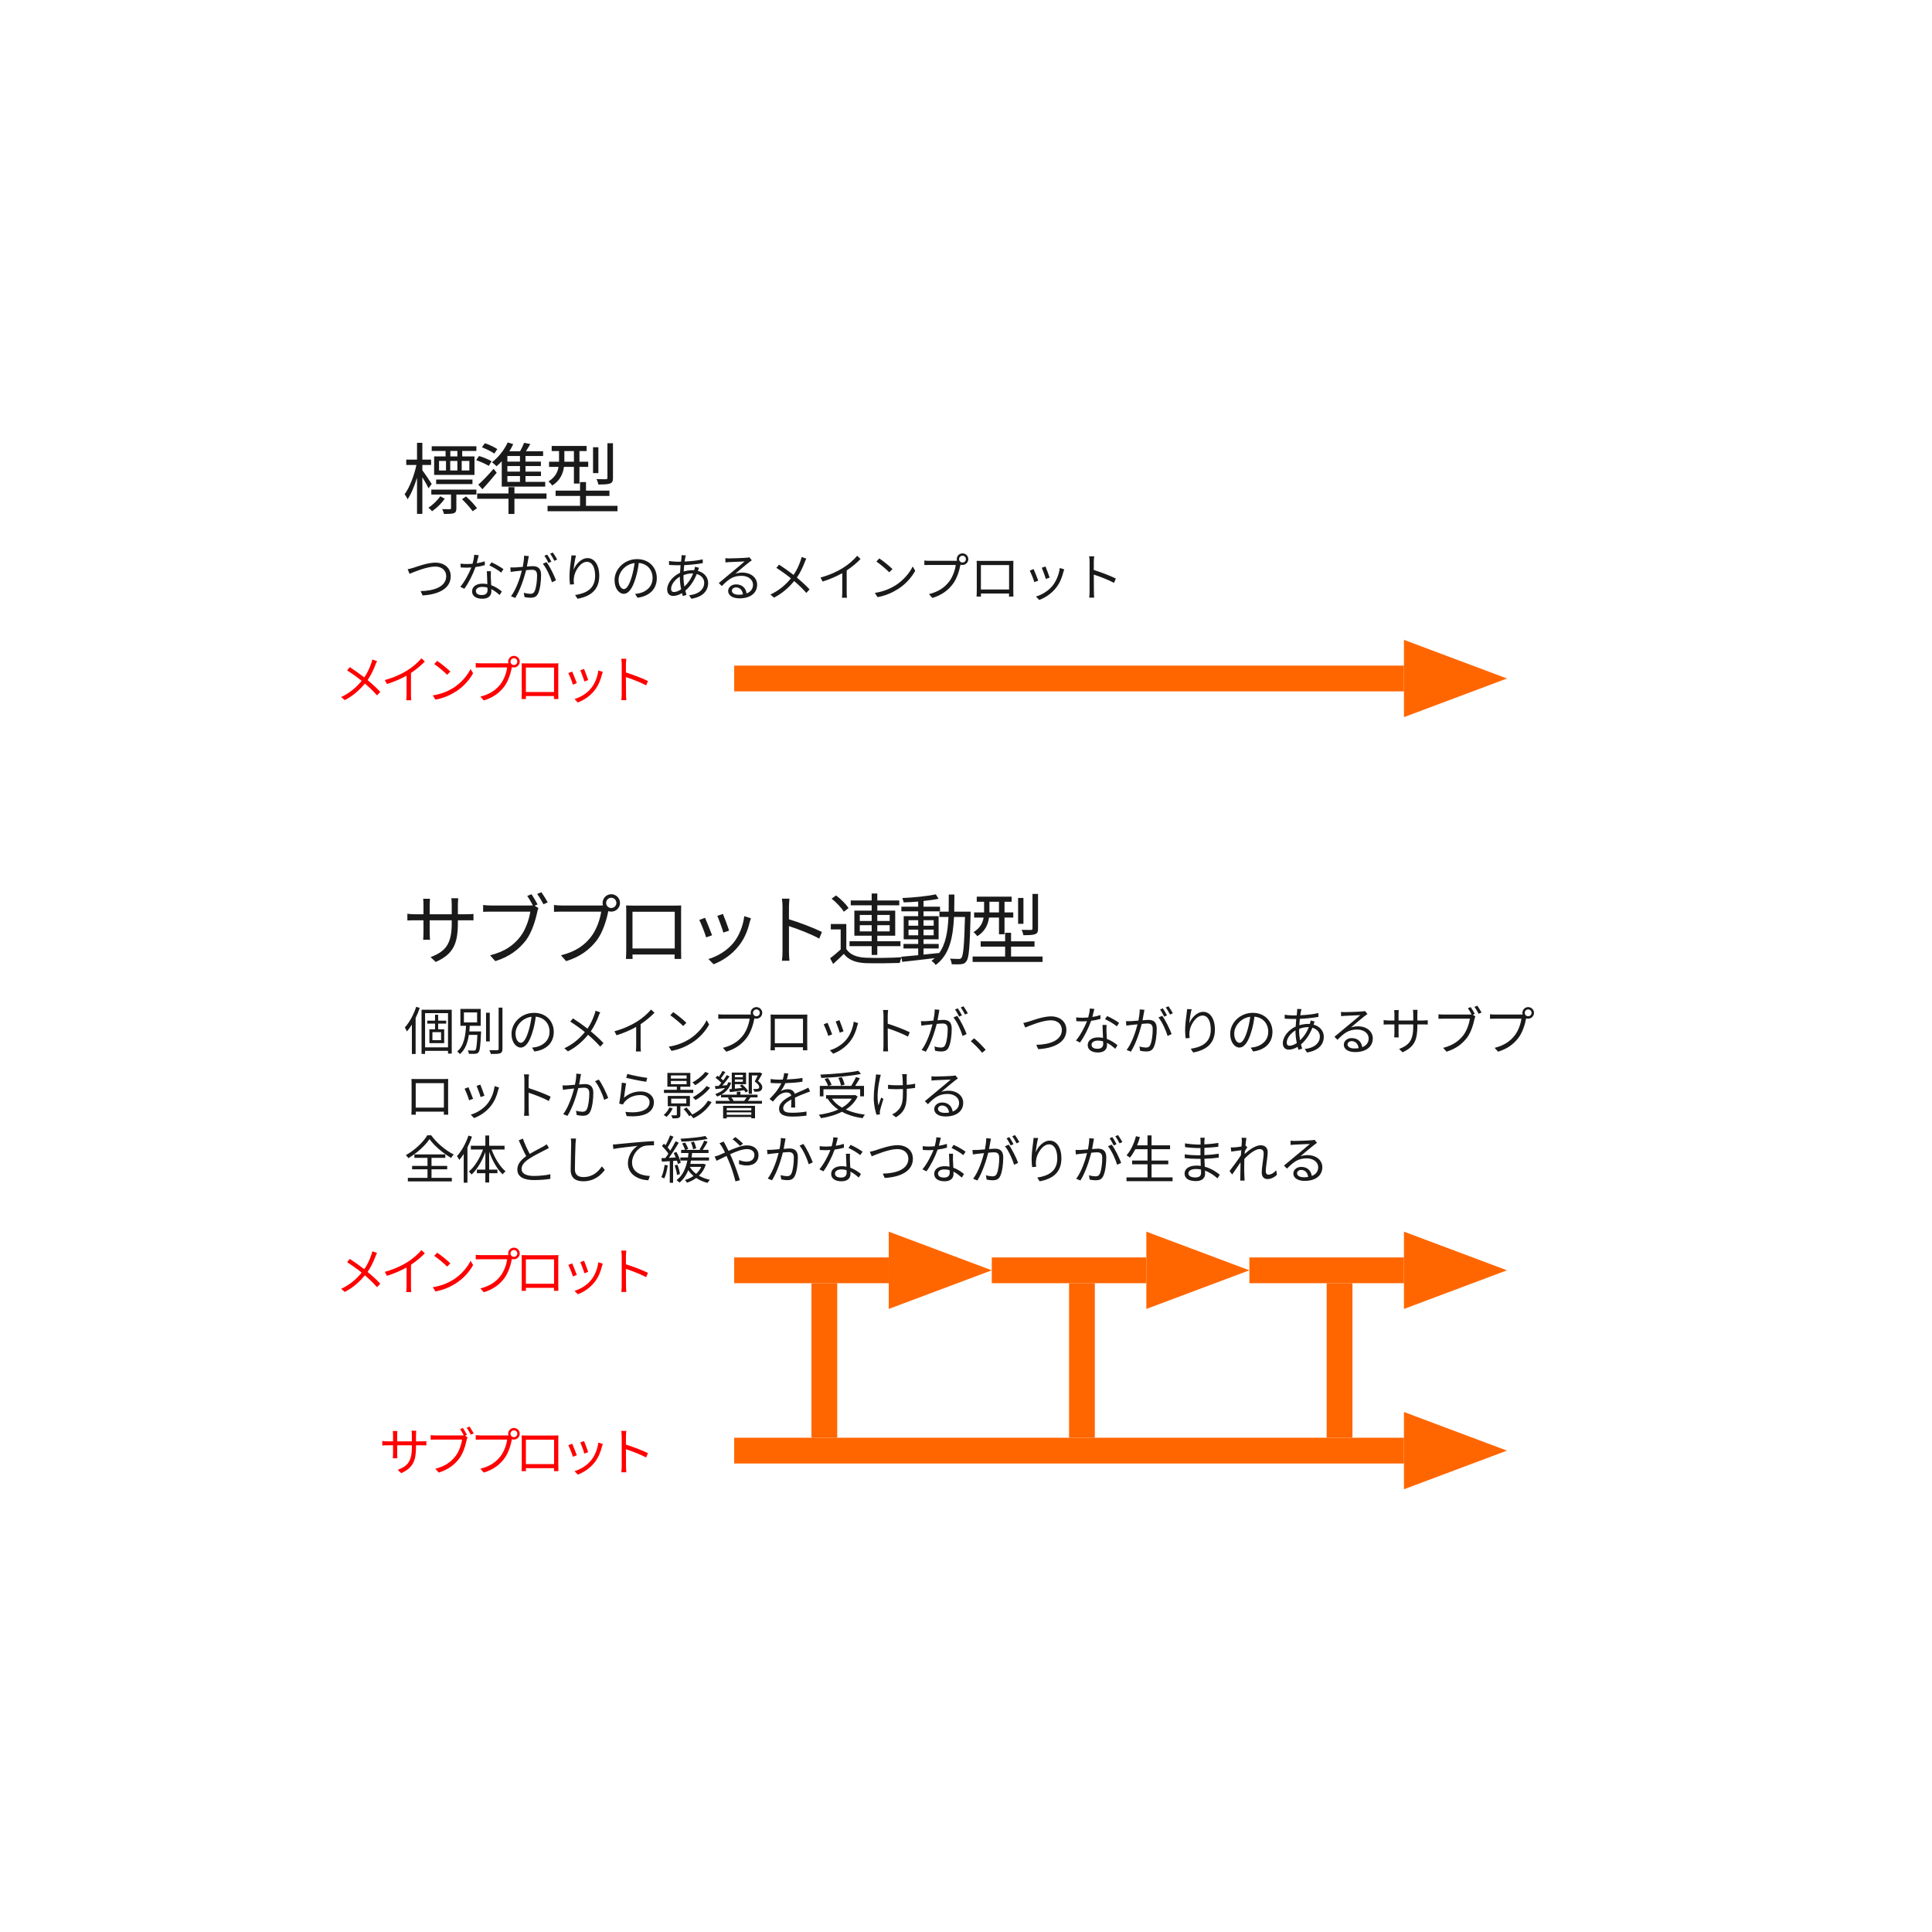
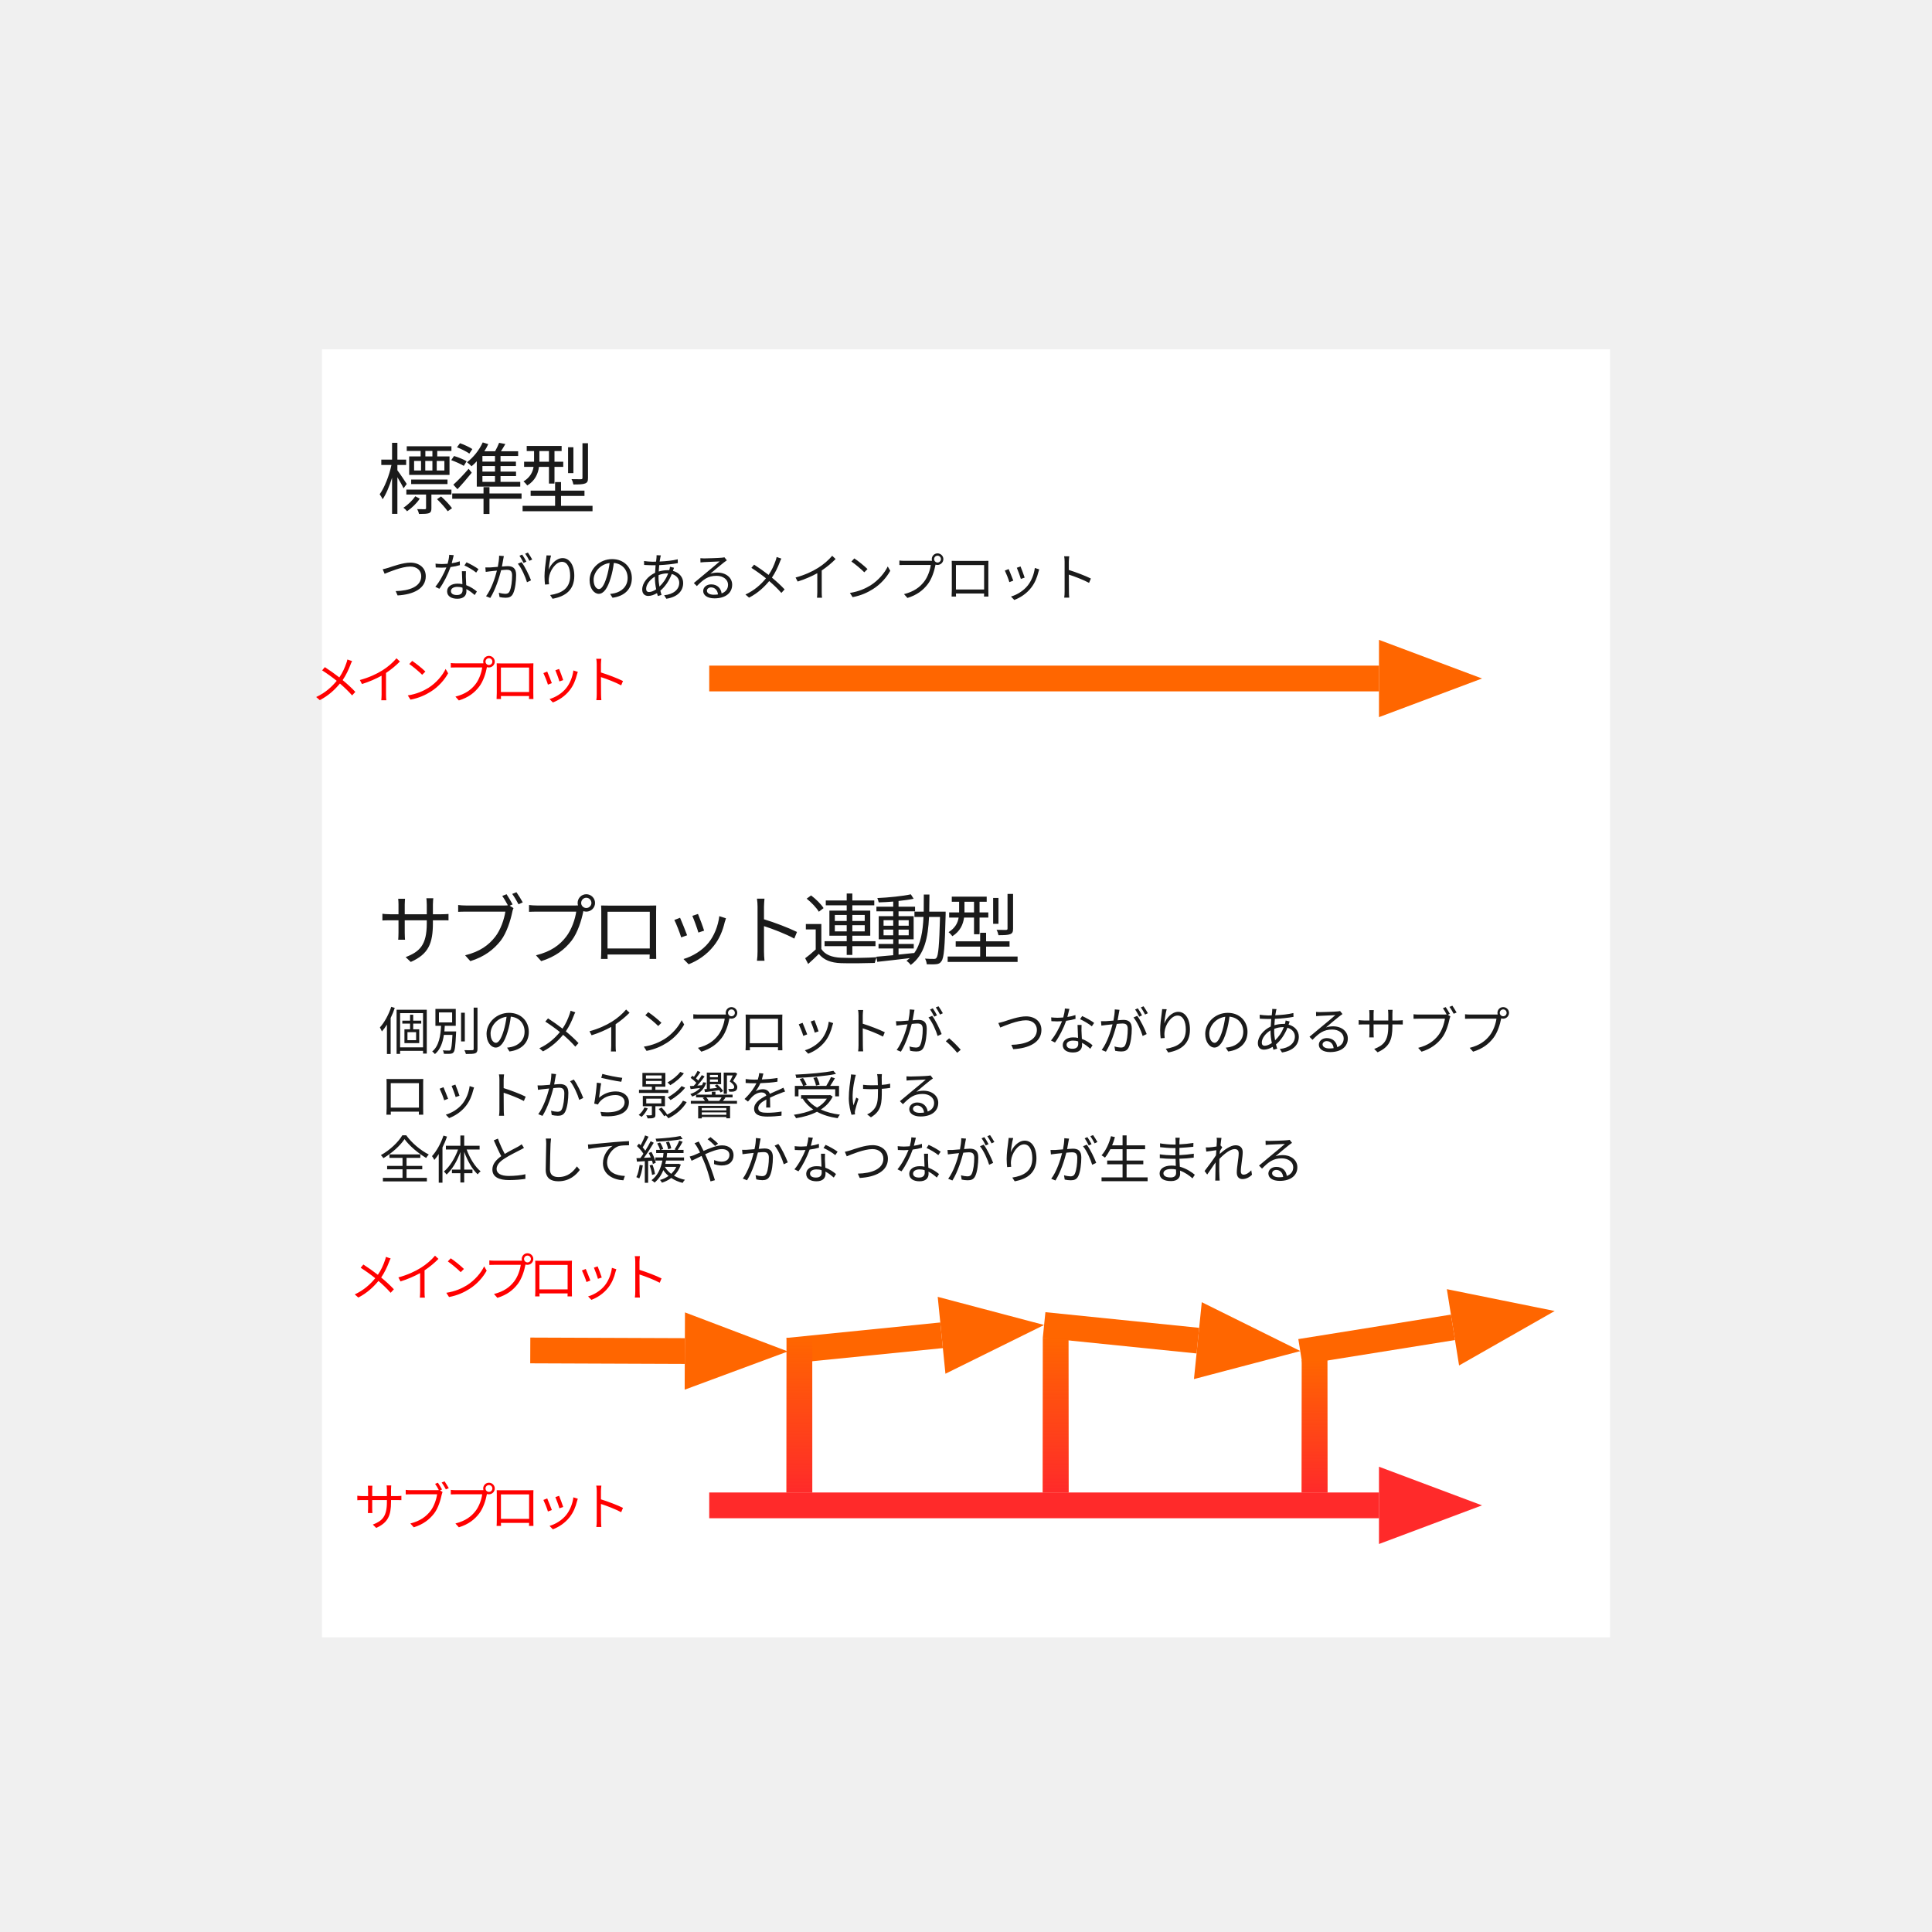
- <svg xmlns="http://www.w3.org/2000/svg" width="300" height="300" viewBox="0 0 300 300" version="1.1" id="svg1">
+ <svg xmlns="http://www.w3.org/2000/svg" xmlns:xlink="http://www.w3.org/1999/xlink" width="300" height="300" viewBox="0 0 300 300" version="1.1" id="svg1">
  <defs id="defs1">
+     <linearGradient id="linearGradient29">
+       <stop style="stop-color:#ff2a2a;stop-opacity:1;" offset="0" id="stop29" />
+       <stop style="stop-color:#ff2a2a;stop-opacity:0;" offset="1" id="stop30" />
+     </linearGradient>
    <rect x="68.72" y="71.564" width="175.047" height="50.945" id="rect18" />
    <rect x="43.602" y="70.142" width="157.82" height="27.488" id="rect17" />
    <rect x="68.72" y="71.564" width="199.052" height="22.749" id="rect19" />
+     <linearGradient xlink:href="#linearGradient29" id="linearGradient30" x1="-193.702" y1="210.316" x2="-173.14" y2="210.316" gradientUnits="userSpaceOnUse" gradientTransform="translate(-8.5)" />
+     <linearGradient xlink:href="#linearGradient29" id="linearGradient31" x1="-193.702" y1="170.113" x2="-169.683" y2="170.113" gradientUnits="userSpaceOnUse" gradientTransform="translate(-8.5)" />
+     <linearGradient xlink:href="#linearGradient29" id="linearGradient32" x1="-193.702" y1="130.316" x2="-169.702" y2="130.316" gradientUnits="userSpaceOnUse" gradientTransform="translate(-8.5)" />
  </defs>
  <g id="layer1">
-     <rect style="fill:#ffffff;fill-opacity:1;fill-rule:evenodd;stroke:none;stroke-width:2;stroke-linecap:round;stroke-linejoin:round" id="rect2" width="300" height="300" x="0" y="0" />
+     <rect style="fill:#ffffff;fill-opacity:1;fill-rule:evenodd;stroke:none;stroke-width:2;stroke-linecap:round;stroke-linejoin:round" id="rect2" width="200" height="200" x="50" y="54.25" />
  </g>
  <g id="layer2">
-     <rect style="fill:#ff6600;fill-opacity:1;fill-rule:evenodd;stroke:none;stroke-width:2;stroke-linecap:round;stroke-linejoin:round" id="rect11" width="24" height="4" x="153.188" y="350.546" />
-     <path style="fill:#ff6600;fill-opacity:1;fill-rule:evenodd;stroke:none;stroke-width:4.23;stroke-linecap:round;stroke-linejoin:round" id="path11" d="m 183.545,35.023 -13.637,7.873 -13.637,7.873 V 35.023 19.277 l 13.637,7.873 z" transform="matrix(0.5866586,0,0,0.3810459,101.1495,342.0439)" />
    <text xml:space="preserve" id="text17" style="font-size:8px;-inkscape-font-specification:'IBM Plex Sans JP, Normal';font-family:'IBM Plex Sans JP';letter-spacing:0px;fill-rule:evenodd;line-height:4.208px;fill:#1a1a1a;stroke-linejoin:round;stroke-linecap:round;stroke:none;stroke-width:2;fill-opacity:1;font-weight:normal;font-style:normal;font-stretch:normal;font-variant:normal;font-variant-ligatures:normal;font-variant-caps:normal;font-variant-numeric:normal;font-variant-east-asian:normal;text-align:start;white-space:pre;shape-inside:url(#rect17)" />
-     <g id="g1" transform="translate(-2.311519,29.55036)">
-       <g id="g7" transform="translate(46.91943,106.1517)">
+     <g id="g1" transform="translate(-6.187951,29.55036)">
+       <rect style="fill:#ff6600;fill-opacity:1;fill-rule:evenodd;stroke:none;stroke-width:2;stroke-linecap:round;stroke-linejoin:round" id="rect24" width="24" height="4" x="-202.202" y="128.316" transform="rotate(-90)" />
+       <rect style="fill:#ff6600;fill-opacity:1;fill-rule:evenodd;stroke:none;stroke-width:2;stroke-linecap:round;stroke-linejoin:round" id="rect25" width="24.02" height="4" x="-202.202" y="168.113" transform="rotate(-90)" />
+       <rect style="fill:#ff6600;fill-opacity:1;fill-rule:evenodd;stroke:none;stroke-width:2;stroke-linecap:round;stroke-linejoin:round" id="rect26" width="20.562" height="4" x="-202.202" y="208.316" transform="rotate(-90)" />
+       <g id="g7" transform="rotate(-5.739185,1282.396,-468.8398)">
        <rect style="fill:#ff6600;fill-opacity:1;fill-rule:evenodd;stroke:none;stroke-width:2;stroke-linecap:round;stroke-linejoin:round" id="rect1" width="24" height="4" x="69.397" y="59.551" />
        <path style="fill:#ff6600;fill-opacity:1;fill-rule:evenodd;stroke:none;stroke-width:4.23;stroke-linecap:round;stroke-linejoin:round" id="path1" d="m 183.545,35.023 -13.637,7.873 -13.637,7.873 V 35.023 19.277 l 13.637,7.873 z" transform="matrix(0.5866586,0,0,0.3810459,1.71818,48.20502)" />
      </g>
-       <g id="g8" transform="translate(86.91943,106.1517)">
+       <g id="g8" transform="rotate(5.814007,-1009.943,1092.859)">
        <rect style="fill:#ff6600;fill-opacity:1;fill-rule:evenodd;stroke:none;stroke-width:2;stroke-linecap:round;stroke-linejoin:round" id="rect7" width="24" height="4" x="69.397" y="59.551" />
        <path style="fill:#ff6600;fill-opacity:1;fill-rule:evenodd;stroke:none;stroke-width:4.23;stroke-linecap:round;stroke-linejoin:round" id="path7" d="m 183.545,35.023 -13.637,7.873 -13.637,7.873 V 35.023 19.277 l 13.637,7.873 z" transform="matrix(0.5866586,0,0,0.3810459,1.71818,48.20502)" />
      </g>
-       <g id="g9" transform="translate(126.9194,106.1517)">
+       <g id="g9" transform="rotate(-9.111959,884.225,-749.4157)">
        <rect style="fill:#ff6600;fill-opacity:1;fill-rule:evenodd;stroke:none;stroke-width:2;stroke-linecap:round;stroke-linejoin:round" id="rect8" width="24" height="4" x="69.397" y="59.551" />
        <path style="fill:#ff6600;fill-opacity:1;fill-rule:evenodd;stroke:none;stroke-width:4.23;stroke-linecap:round;stroke-linejoin:round" id="path8" d="m 183.545,35.023 -13.637,7.873 -13.637,7.873 V 35.023 19.277 l 13.637,7.873 z" transform="matrix(0.5866586,0,0,0.3810459,1.71818,48.20502)" />
      </g>
-       <g id="g10" transform="translate(46.91943,111.8768)">
-         <rect style="fill:#ff6600;fill-opacity:1;fill-rule:evenodd;stroke:none;stroke-width:2;stroke-linecap:round;stroke-linejoin:round" id="rect9" width="104" height="4" x="69.397" y="81.825" />
-         <path style="fill:#ff6600;fill-opacity:1;fill-rule:evenodd;stroke:none;stroke-width:4.23;stroke-linecap:round;stroke-linejoin:round" id="path9" d="m 183.545,35.023 -13.637,7.873 -13.637,7.873 V 35.023 19.277 l 13.637,7.873 z" transform="matrix(0.5866586,0,0,0.3810459,81.71818,70.4799)" />
+       <g id="g10" transform="translate(46.91943,120.3768)">
+         <rect style="fill:#ff2a2a;fill-opacity:1;fill-rule:evenodd;stroke:none;stroke-width:2;stroke-linecap:round;stroke-linejoin:round" id="rect9" width="104" height="4" x="69.397" y="81.825" />
+         <path style="fill:#ff2a2a;fill-opacity:1;fill-rule:evenodd;stroke:none;stroke-width:4.23;stroke-linecap:round;stroke-linejoin:round" id="path9" d="m 183.545,35.023 -13.637,7.873 -13.637,7.873 V 35.023 19.277 l 13.637,7.873 z" transform="matrix(0.5866586,0,0,0.3810459,81.71818,70.4799)" />
      </g>
-       <rect style="fill:#ff6600;fill-opacity:1;fill-rule:evenodd;stroke:none;stroke-width:2;stroke-linecap:round;stroke-linejoin:round" id="rect10" width="24" height="4" x="-193.702" y="128.316" transform="rotate(-90)" />
-       <rect style="fill:#ff6600;fill-opacity:1;fill-rule:evenodd;stroke:none;stroke-width:2;stroke-linecap:round;stroke-linejoin:round" id="rect12" width="24" height="4" x="-193.702" y="168.316" transform="rotate(-90)" />
-       <rect style="fill:#ff6600;fill-opacity:1;fill-rule:evenodd;stroke:none;stroke-width:2;stroke-linecap:round;stroke-linejoin:round" id="rect13" width="24" height="4" x="-193.702" y="208.316" transform="rotate(-90)" />
-       <text xml:space="preserve" style="font-style:normal;font-variant:normal;font-weight:normal;font-stretch:normal;font-size:8px;line-height:7.013px;font-family:'IBM Plex Serif';-inkscape-font-specification:'IBM Plex Serif, Normal';font-variant-ligatures:normal;font-variant-caps:normal;font-variant-numeric:normal;font-variant-east-asian:normal;letter-spacing:-1px;fill:#ff0000;fill-opacity:1;fill-rule:evenodd;stroke:none;stroke-width:2;stroke-linecap:round;stroke-linejoin:round" x="113.711" y="170.827" id="text13">
-         <tspan id="tspan13" x="112.711" y="170.827" dx="0" style="font-style:normal;font-variant:normal;font-weight:normal;font-stretch:normal;font-size:8px;line-height:7.013px;font-family:'IBM Plex Serif';-inkscape-font-specification:'IBM Plex Serif, Normal';font-variant-ligatures:normal;font-variant-caps:normal;font-variant-numeric:normal;font-variant-east-asian:normal;text-align:end;letter-spacing:-1px;text-anchor:end">メインプロット</tspan>
+       <rect style="fill:url(#linearGradient32);fill-rule:evenodd;stroke:none;stroke-width:2;stroke-linecap:round;stroke-linejoin:round" id="rect10" width="24" height="4" x="-202.202" y="128.316" transform="rotate(-90)" />
+       <rect style="fill:url(#linearGradient31);fill-rule:evenodd;stroke:none;stroke-width:2;stroke-linecap:round;stroke-linejoin:round" id="rect12" width="24.02" height="4" x="-202.202" y="168.113" transform="rotate(-90)" />
+       <rect style="fill:url(#linearGradient30);fill-rule:evenodd;stroke:none;stroke-width:2;stroke-linecap:round;stroke-linejoin:round" id="rect13" width="20.562" height="4" x="-202.202" y="208.316" transform="rotate(-90)" />
+       <text xml:space="preserve" style="font-style:normal;font-variant:normal;font-weight:normal;font-stretch:normal;font-size:8px;line-height:7.013px;font-family:'IBM Plex Serif';-inkscape-font-specification:'IBM Plex Serif, Normal';font-variant-ligatures:normal;font-variant-caps:normal;font-variant-numeric:normal;font-variant-east-asian:normal;letter-spacing:-1px;fill:#ff0000;fill-opacity:1;fill-rule:evenodd;stroke:none;stroke-width:2;stroke-linecap:round;stroke-linejoin:round" x="119.697" y="171.694" id="text13">
+         <tspan id="tspan13" x="118.697" y="171.694" dx="0" style="font-style:normal;font-variant:normal;font-weight:normal;font-stretch:normal;font-size:8px;line-height:7.013px;font-family:'IBM Plex Serif';-inkscape-font-specification:'IBM Plex Serif, Normal';font-variant-ligatures:normal;font-variant-caps:normal;font-variant-numeric:normal;font-variant-east-asian:normal;text-align:end;letter-spacing:-1px;text-anchor:end">メインプロット</tspan>
      </text>
-       <text xml:space="preserve" style="font-style:normal;font-variant:normal;font-weight:normal;font-stretch:normal;font-size:8px;line-height:7.013px;font-family:'IBM Plex Serif';-inkscape-font-specification:'IBM Plex Serif, Normal';font-variant-ligatures:normal;font-variant-caps:normal;font-variant-numeric:normal;font-variant-east-asian:normal;letter-spacing:-1px;fill:#ff0000;fill-opacity:1;fill-rule:evenodd;stroke:none;stroke-width:2;stroke-linecap:round;stroke-linejoin:round" x="113.711" y="198.827" id="text14">
-         <tspan id="tspan14" x="112.711" y="198.827" style="font-style:normal;font-variant:normal;font-weight:normal;font-stretch:normal;font-size:8px;line-height:7.013px;font-family:'IBM Plex Serif';-inkscape-font-specification:'IBM Plex Serif, Normal';font-variant-ligatures:normal;font-variant-caps:normal;font-variant-numeric:normal;font-variant-east-asian:normal;text-align:end;letter-spacing:-1px;text-anchor:end">サブプロット</tspan>
+       <text xml:space="preserve" style="font-style:normal;font-variant:normal;font-weight:normal;font-stretch:normal;font-size:8px;line-height:7.013px;font-family:'IBM Plex Serif';-inkscape-font-specification:'IBM Plex Serif, Normal';font-variant-ligatures:normal;font-variant-caps:normal;font-variant-numeric:normal;font-variant-east-asian:normal;letter-spacing:-1px;fill:#ff0000;fill-opacity:1;fill-rule:evenodd;stroke:none;stroke-width:2;stroke-linecap:round;stroke-linejoin:round" x="113.711" y="207.327" id="text14">
+         <tspan id="tspan14" x="112.711" y="207.327" style="font-style:normal;font-variant:normal;font-weight:normal;font-stretch:normal;font-size:8px;line-height:7.013px;font-family:'IBM Plex Serif';-inkscape-font-specification:'IBM Plex Serif, Normal';font-variant-ligatures:normal;font-variant-caps:normal;font-variant-numeric:normal;font-variant-east-asian:normal;text-align:end;letter-spacing:-1px;text-anchor:end">サブプロット</tspan>
      </text>
      <g id="g14" transform="translate(46.91943,-8.018956)">
        <rect style="fill:#ff6600;fill-opacity:1;fill-rule:evenodd;stroke:none;stroke-width:2;stroke-linecap:round;stroke-linejoin:round" id="rect14" width="104" height="4" x="69.397" y="81.825" />
        <path style="fill:#ff6600;fill-opacity:1;fill-rule:evenodd;stroke:none;stroke-width:4.23;stroke-linecap:round;stroke-linejoin:round" id="path14" d="m 183.545,35.023 -13.637,7.873 -13.637,7.873 V 35.023 19.277 l 13.637,7.873 z" transform="matrix(0.5866586,0,0,0.3810459,81.71818,70.4799)" />
      </g>
      <text xml:space="preserve" style="font-style:normal;font-variant:normal;font-weight:normal;font-stretch:normal;font-size:8px;line-height:7.013px;font-family:'IBM Plex Serif';-inkscape-font-specification:'IBM Plex Serif, Normal';font-variant-ligatures:normal;font-variant-caps:normal;font-variant-numeric:normal;font-variant-east-asian:normal;letter-spacing:-1px;fill:#ff0000;fill-opacity:1;fill-rule:evenodd;stroke:none;stroke-width:2;stroke-linecap:round;stroke-linejoin:round" x="113.711" y="78.931" id="text15">
        <tspan id="tspan15" x="112.711" y="78.931" dx="0" style="font-style:normal;font-variant:normal;font-weight:normal;font-stretch:normal;font-size:8px;line-height:7.013px;font-family:'IBM Plex Serif';-inkscape-font-specification:'IBM Plex Serif, Normal';font-variant-ligatures:normal;font-variant-caps:normal;font-variant-numeric:normal;font-variant-east-asian:normal;text-align:end;letter-spacing:-1px;text-anchor:end">メインプロット</tspan>
      </text>
      <text xml:space="preserve" id="text18" style="font-style:normal;font-variant:normal;font-weight:normal;font-stretch:normal;font-size:8px;line-height:10px;font-family:'IBM Plex Sans JP';-inkscape-font-specification:'IBM Plex Sans JP, Normal';font-variant-ligatures:normal;font-variant-caps:normal;font-variant-numeric:normal;font-variant-east-asian:normal;text-align:start;letter-spacing:0px;white-space:pre;shape-inside:url(#rect18);fill:#1a1a1a;fill-opacity:1;fill-rule:evenodd;stroke:none;stroke-width:2;stroke-linecap:round;stroke-linejoin:round" transform="translate(-3.687204,53.8673)">
        <tspan x="68.721" y="79.604" id="tspan1">個別のメインプロットが、つながりのあるサブプ</tspan>
        <tspan x="68.721" y="89.604" id="tspan2">ロットから影響を受ける
</tspan>
        <tspan x="68.721" y="99.604" id="tspan3">全体として緩やかなつながりが生まれる
</tspan>
      </text>
      <text xml:space="preserve" id="text19" style="font-style:normal;font-variant:normal;font-weight:normal;font-stretch:normal;font-size:8px;line-height:10px;font-family:'IBM Plex Sans JP';-inkscape-font-specification:'IBM Plex Sans JP, Normal';font-variant-ligatures:normal;font-variant-caps:normal;font-variant-numeric:normal;font-variant-east-asian:normal;text-align:start;letter-spacing:0px;white-space:pre;shape-inside:url(#rect19);fill:#1a1a1a;fill-opacity:1;fill-rule:evenodd;stroke:none;stroke-width:2;stroke-linecap:round;stroke-linejoin:round" transform="translate(-3.687204,-16.58768)">
        <tspan x="68.721" y="79.604" id="tspan4">つながりのあるメインプロット</tspan>
      </text>
      <text xml:space="preserve" style="font-style:normal;font-variant:normal;font-weight:normal;font-stretch:normal;font-size:12px;line-height:10px;font-family:'Noto Sans CJK JP';-inkscape-font-specification:'Noto Sans CJK JP, Normal';font-variant-ligatures:normal;font-variant-caps:normal;font-variant-numeric:normal;font-variant-east-asian:normal;text-align:start;letter-spacing:-1px;text-anchor:start;fill:#1a1a1a;fill-opacity:1;fill-rule:evenodd;stroke:none;stroke-width:2;stroke-linecap:round;stroke-linejoin:round" x="64.768" y="49.289" id="text20">
        <tspan id="tspan19" x="64.768" y="49.289">標準型</tspan>
      </text>
      <text xml:space="preserve" style="font-style:normal;font-variant:normal;font-weight:normal;font-stretch:normal;font-size:12px;line-height:10px;font-family:'Noto Sans CJK JP';-inkscape-font-specification:'Noto Sans CJK JP, Normal';font-variant-ligatures:normal;font-variant-caps:normal;font-variant-numeric:normal;font-variant-east-asian:normal;text-align:start;letter-spacing:-1px;text-anchor:start;fill:#1a1a1a;fill-opacity:1;fill-rule:evenodd;stroke:none;stroke-width:2;stroke-linecap:round;stroke-linejoin:round" x="64.768" y="119.27" id="text21">
        <tspan id="tspan20" x="64.768" y="119.27">サブプロット連動型</tspan>
      </text>
+       <g id="g32" transform="rotate(0.2214392,-30606.855,5070.769)">
+         <rect style="fill:#ff6600;fill-opacity:1;fill-rule:evenodd;stroke:none;stroke-width:2;stroke-linecap:round;stroke-linejoin:round" id="rect32" width="24" height="4" x="69.397" y="59.551" />
+         <path style="fill:#ff6600;fill-opacity:1;fill-rule:evenodd;stroke:none;stroke-width:4.23;stroke-linecap:round;stroke-linejoin:round" id="path32" d="m 183.545,35.023 -13.637,7.873 -13.637,7.873 V 35.023 19.277 l 13.637,7.873 z" transform="matrix(0.5866586,0,0,0.3810459,1.71818,48.20502)" />
+       </g>
    </g>
  </g>
</svg>
